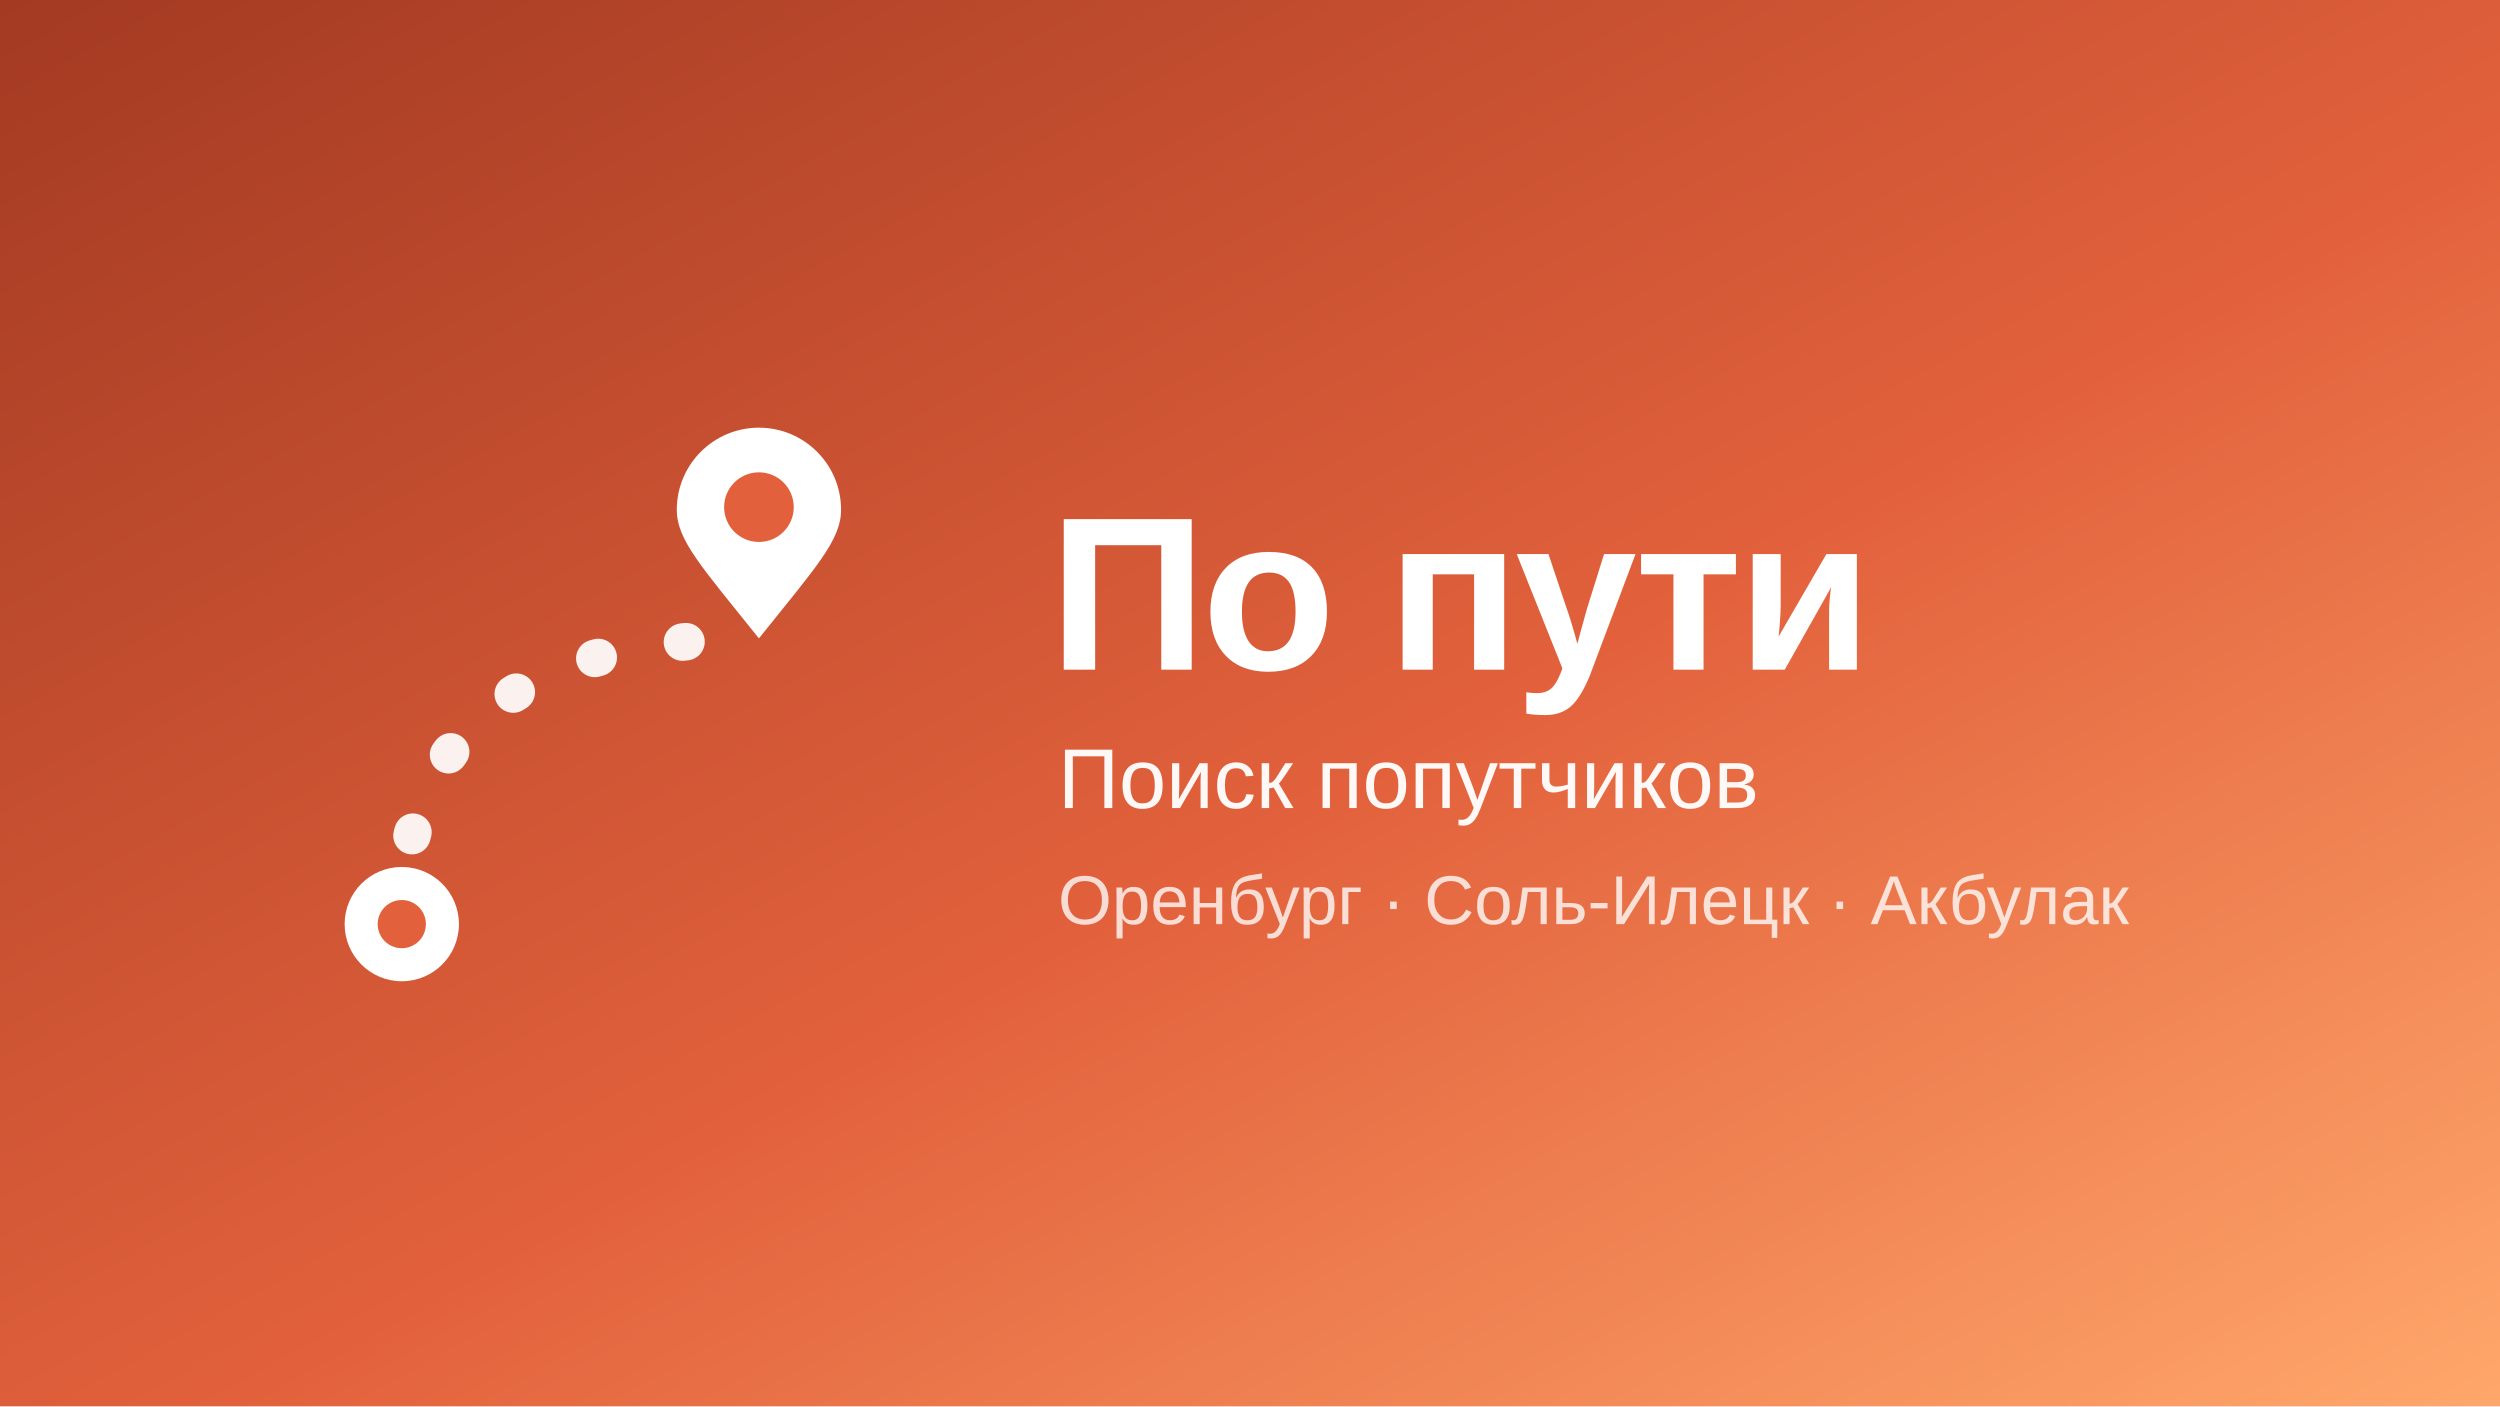
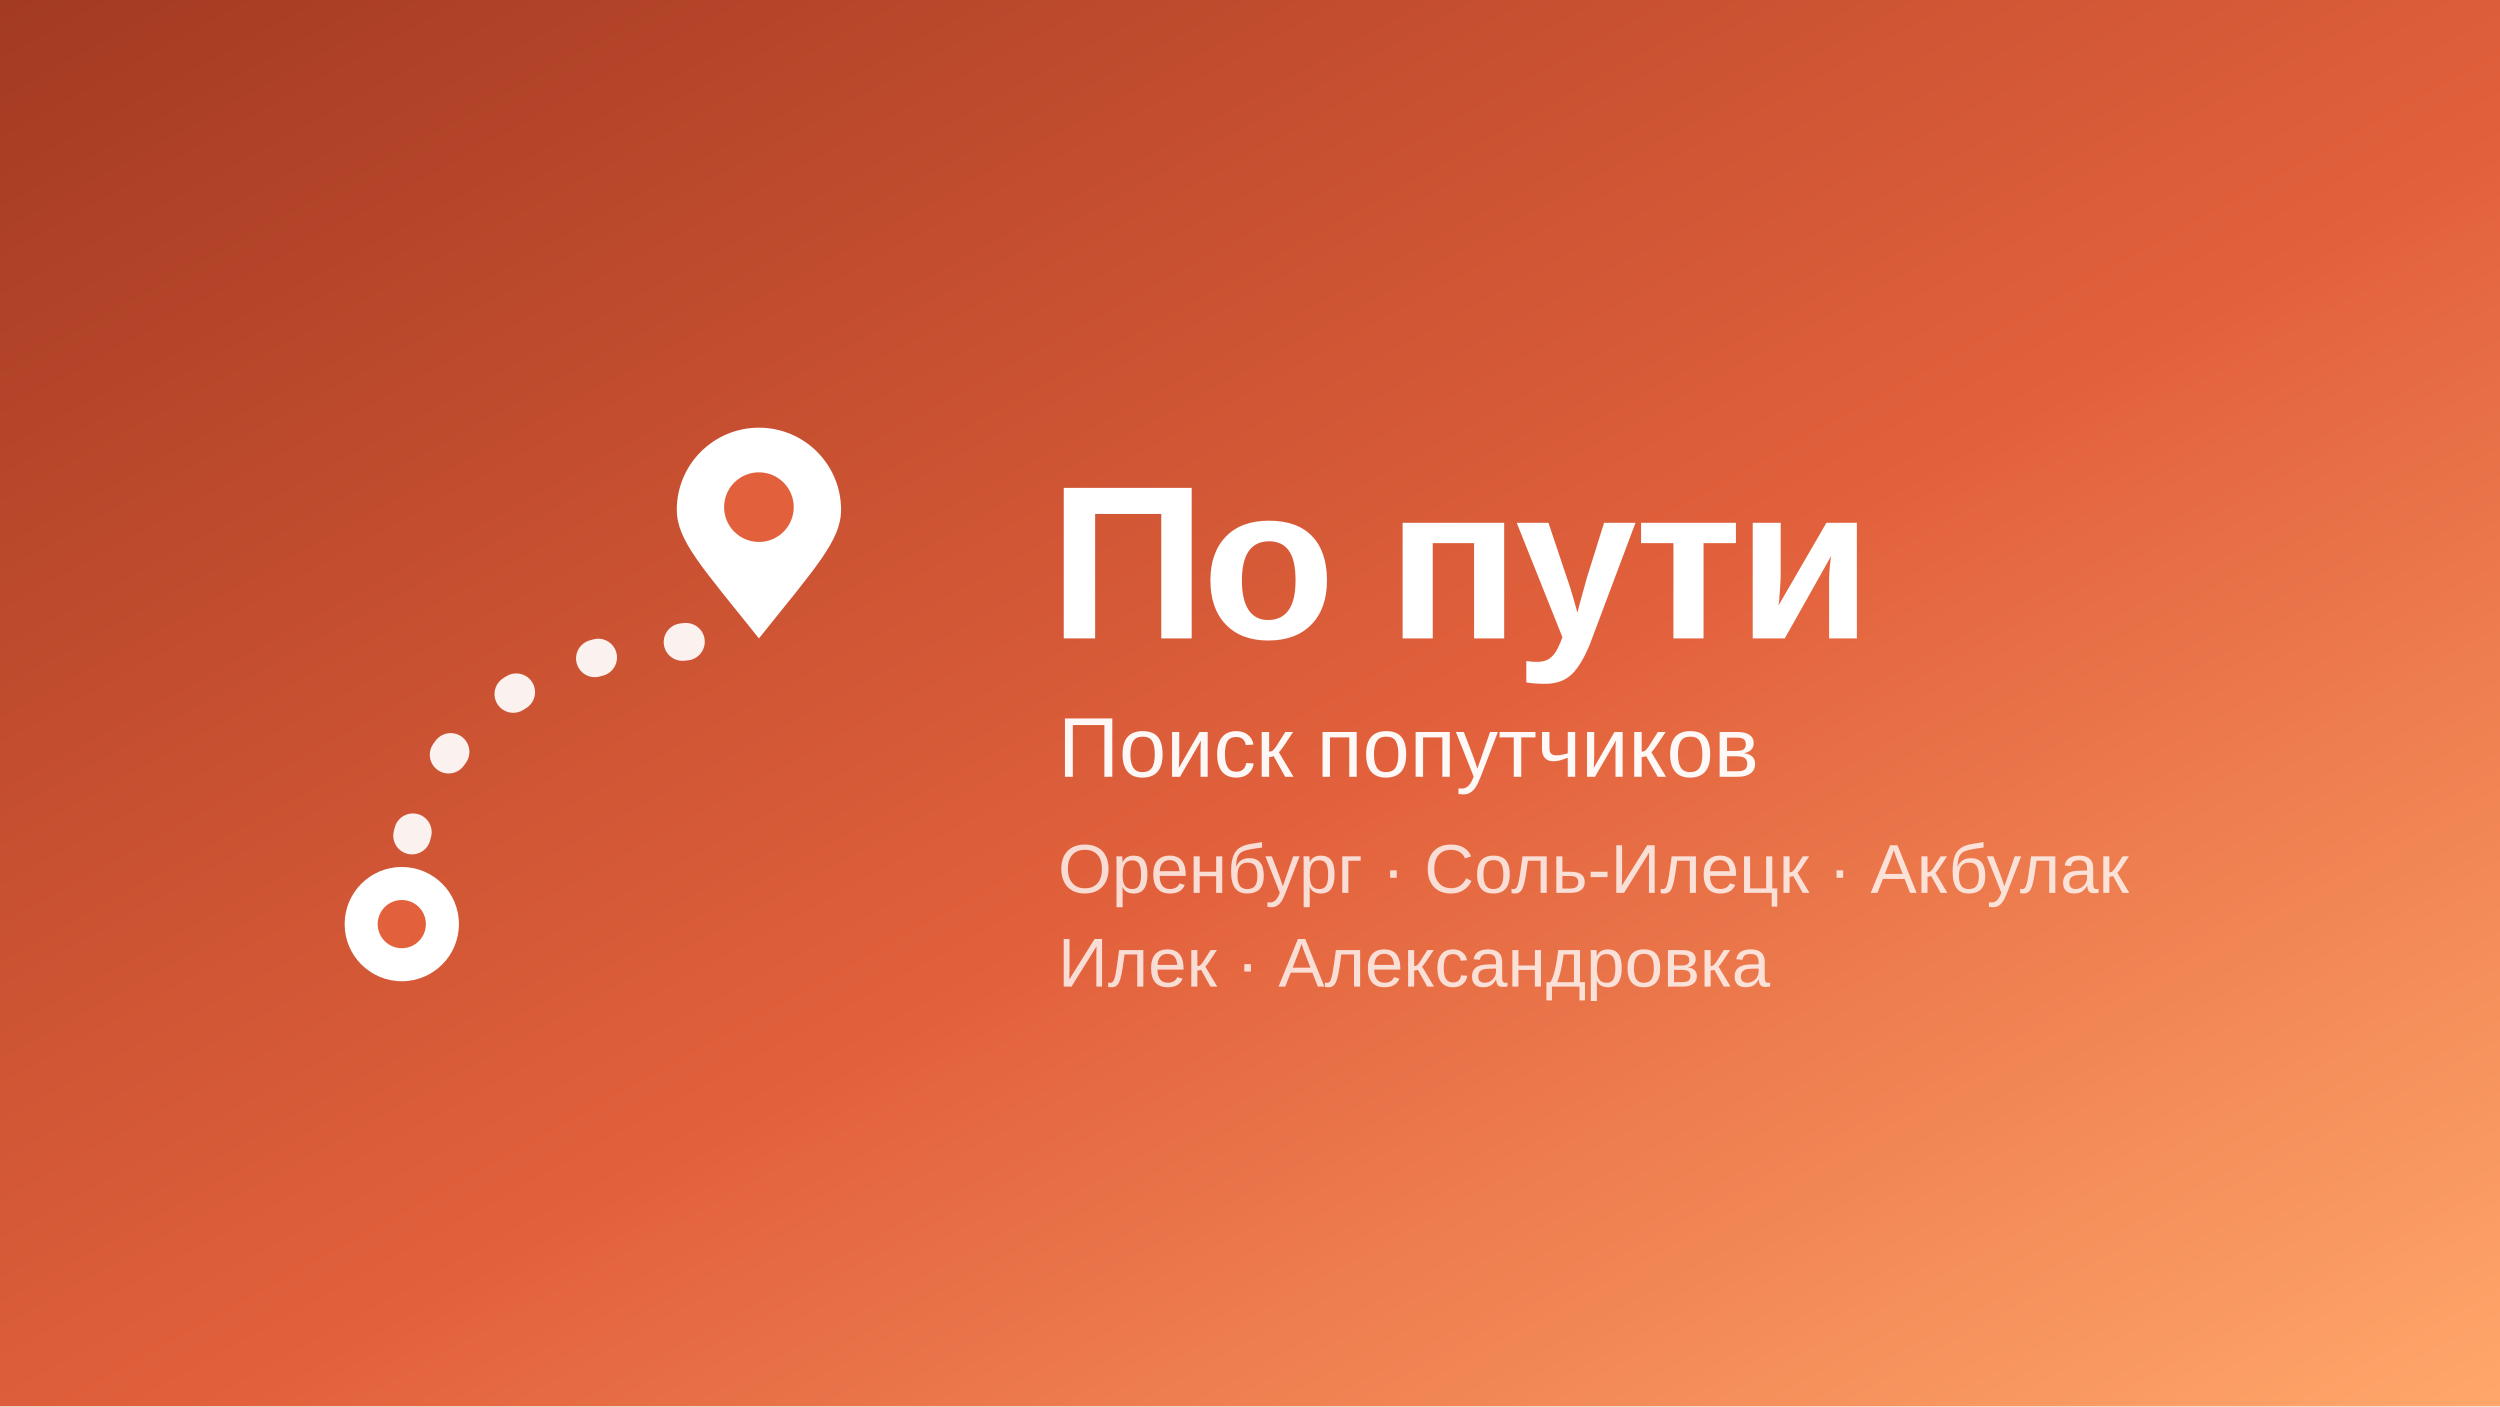
- <svg xmlns="http://www.w3.org/2000/svg" viewBox="0 0 1120 630" width="1120" height="630" role="img" aria-label="По пути — поиск попутчиков: Оренбург, Соль-Илецк, Акбулак">
+ <svg xmlns="http://www.w3.org/2000/svg" viewBox="0 0 1120 630" width="1120" height="630" role="img" aria-label="По пути — поиск попутчиков: Оренбург, Соль-Илецк, Акбулак, Илек, Александровка">
  <defs>
    <linearGradient id="bg" x1="0" y1="0" x2="1" y2="1">
      <stop offset="0" stop-color="#A33A22" />
      <stop offset="0.55" stop-color="#E2613C" />
      <stop offset="1" stop-color="#FFA76B" />
    </linearGradient>
  </defs>
  <rect width="1120" height="630" fill="url(#bg)" />
  <g transform="translate(60, 110) scale(0.40)">
    <path d="M 300 760 Q 300 440 700 440" fill="none" stroke="#FFFFFF" stroke-opacity="0.92" stroke-width="42" stroke-linecap="round" stroke-dasharray="4 96" />
    <circle cx="300" cy="760" r="64" fill="#FFFFFF" />
    <circle cx="300" cy="760" r="27" fill="#E2613C" />
    <path d="M 700 440 C 636 360 608 330 608 296 A 92 92 0 1 1 792 296 C 792 330 764 360 700 440 Z" fill="#FFFFFF" />
    <circle cx="700" cy="293" r="39" fill="#E2613C" />
  </g>
  <g font-family="Liberation Sans, DejaVu Sans, sans-serif" fill="#FFFFFF">
-     <text x="470" y="300" font-size="98" font-weight="bold" letter-spacing="-2">По пути</text>
-     <text x="474" y="362" font-size="38" fill-opacity="0.95">Поиск попутчиков</text>
-     <text x="474" y="414" font-size="31" fill-opacity="0.78">Оренбург · Соль-Илецк · Акбулак</text>
+     <text x="470" y="286" font-size="98" font-weight="bold" letter-spacing="-2">По пути</text>
+     <text x="474" y="348" font-size="38" fill-opacity="0.95">Поиск попутчиков</text>
+     <text x="474" y="400" font-size="31" fill-opacity="0.78">Оренбург · Соль-Илецк · Акбулак</text>
+     <text x="474" y="442" font-size="31" fill-opacity="0.78">Илек · Александровка</text>
  </g>
</svg>
